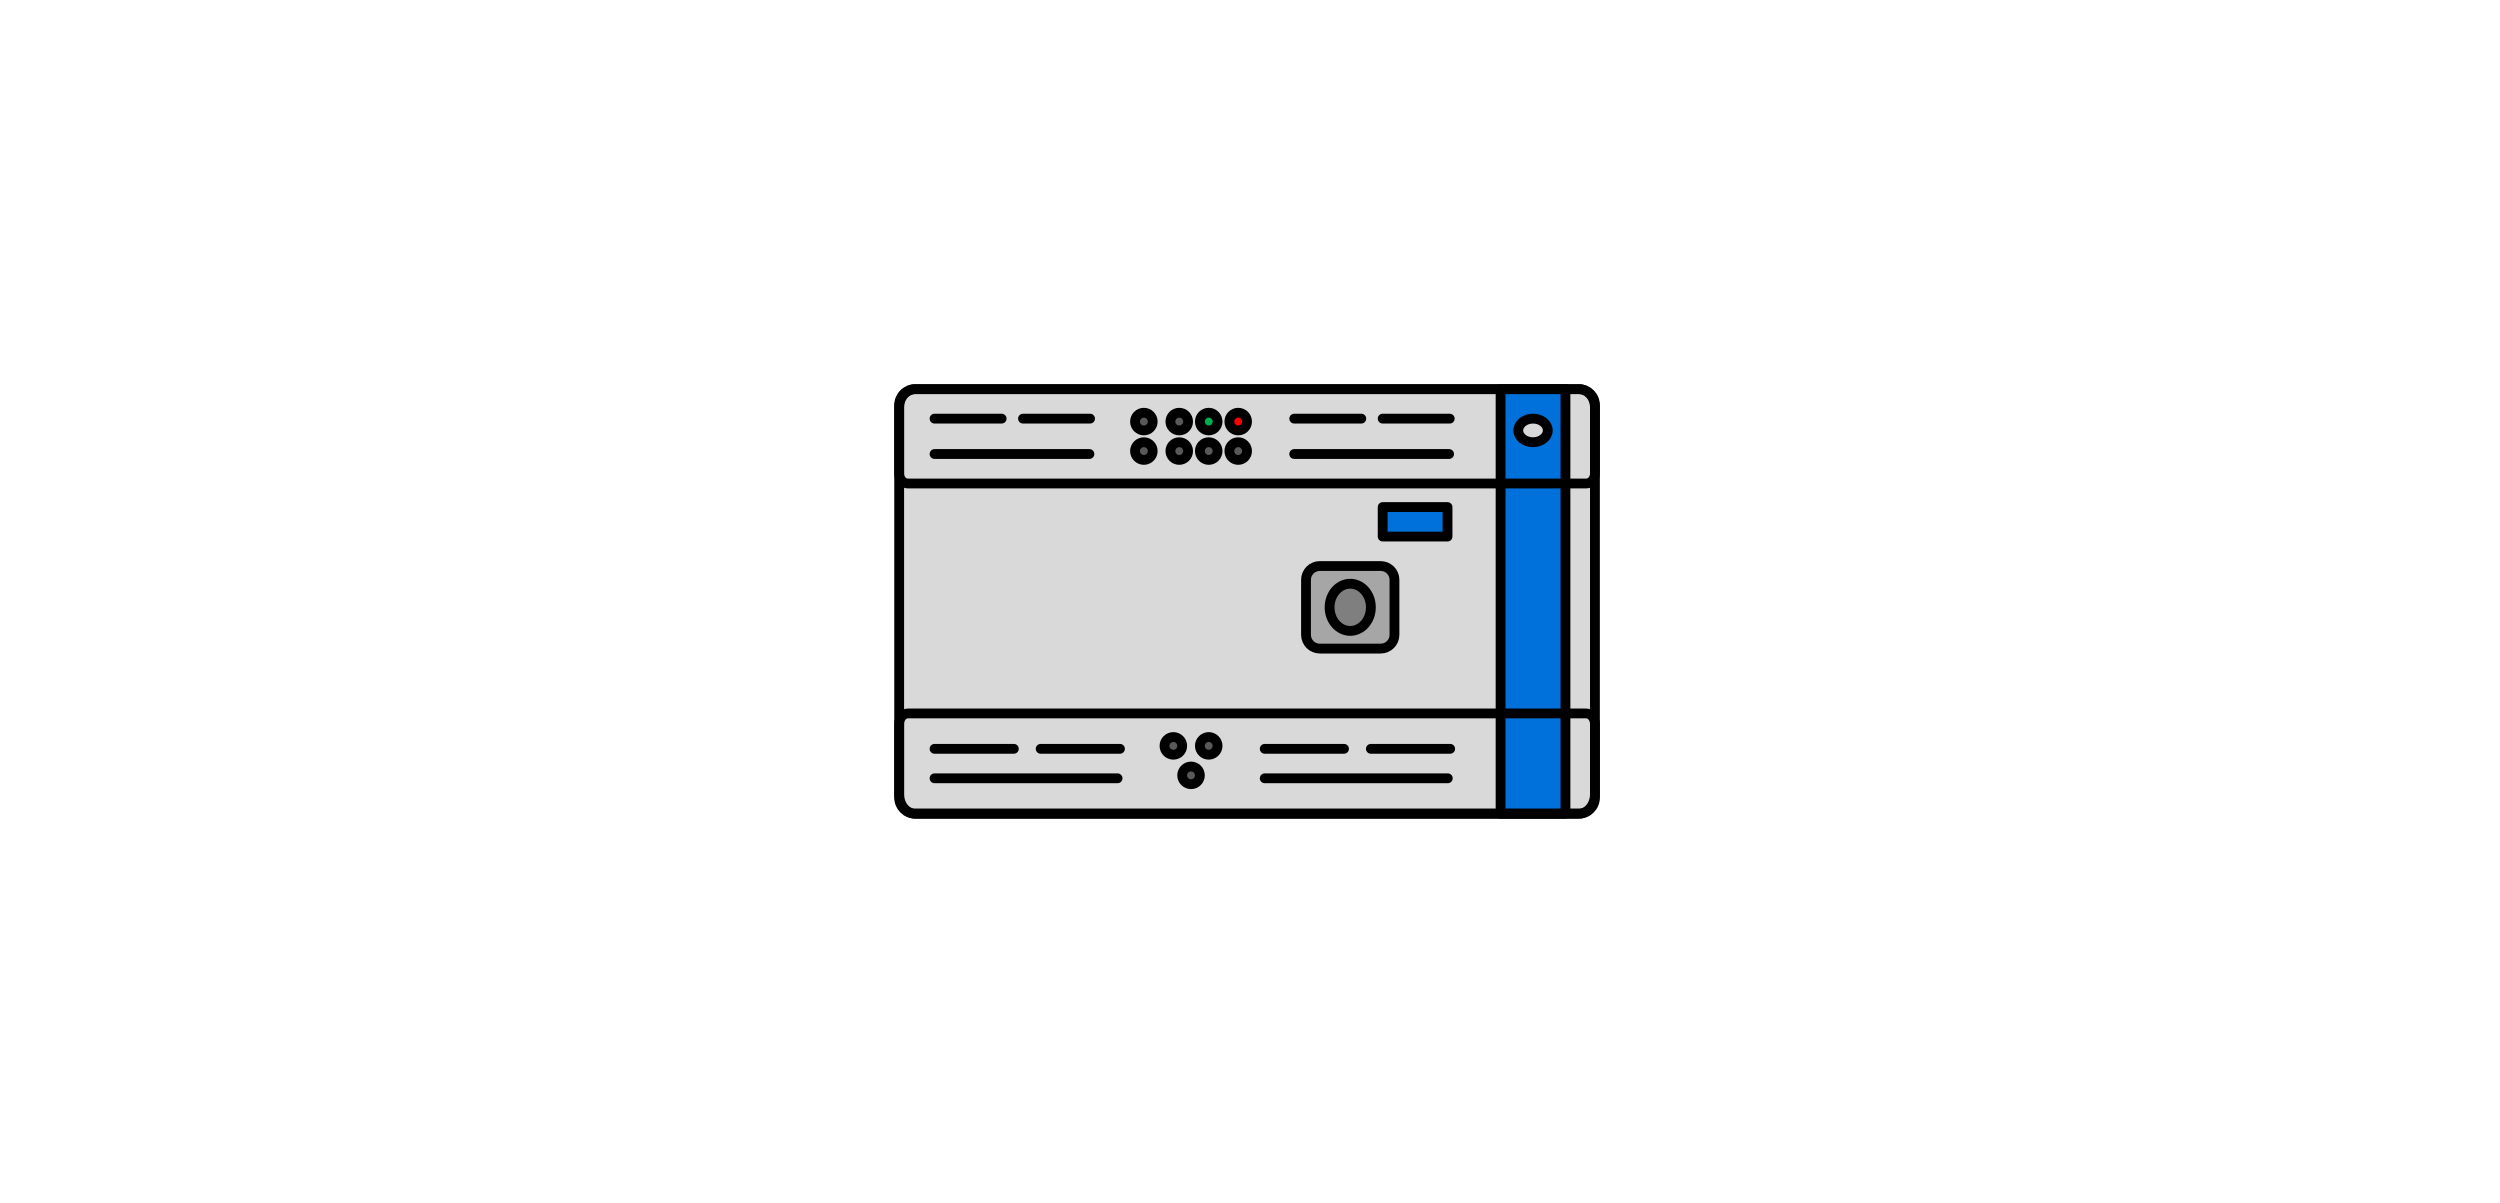
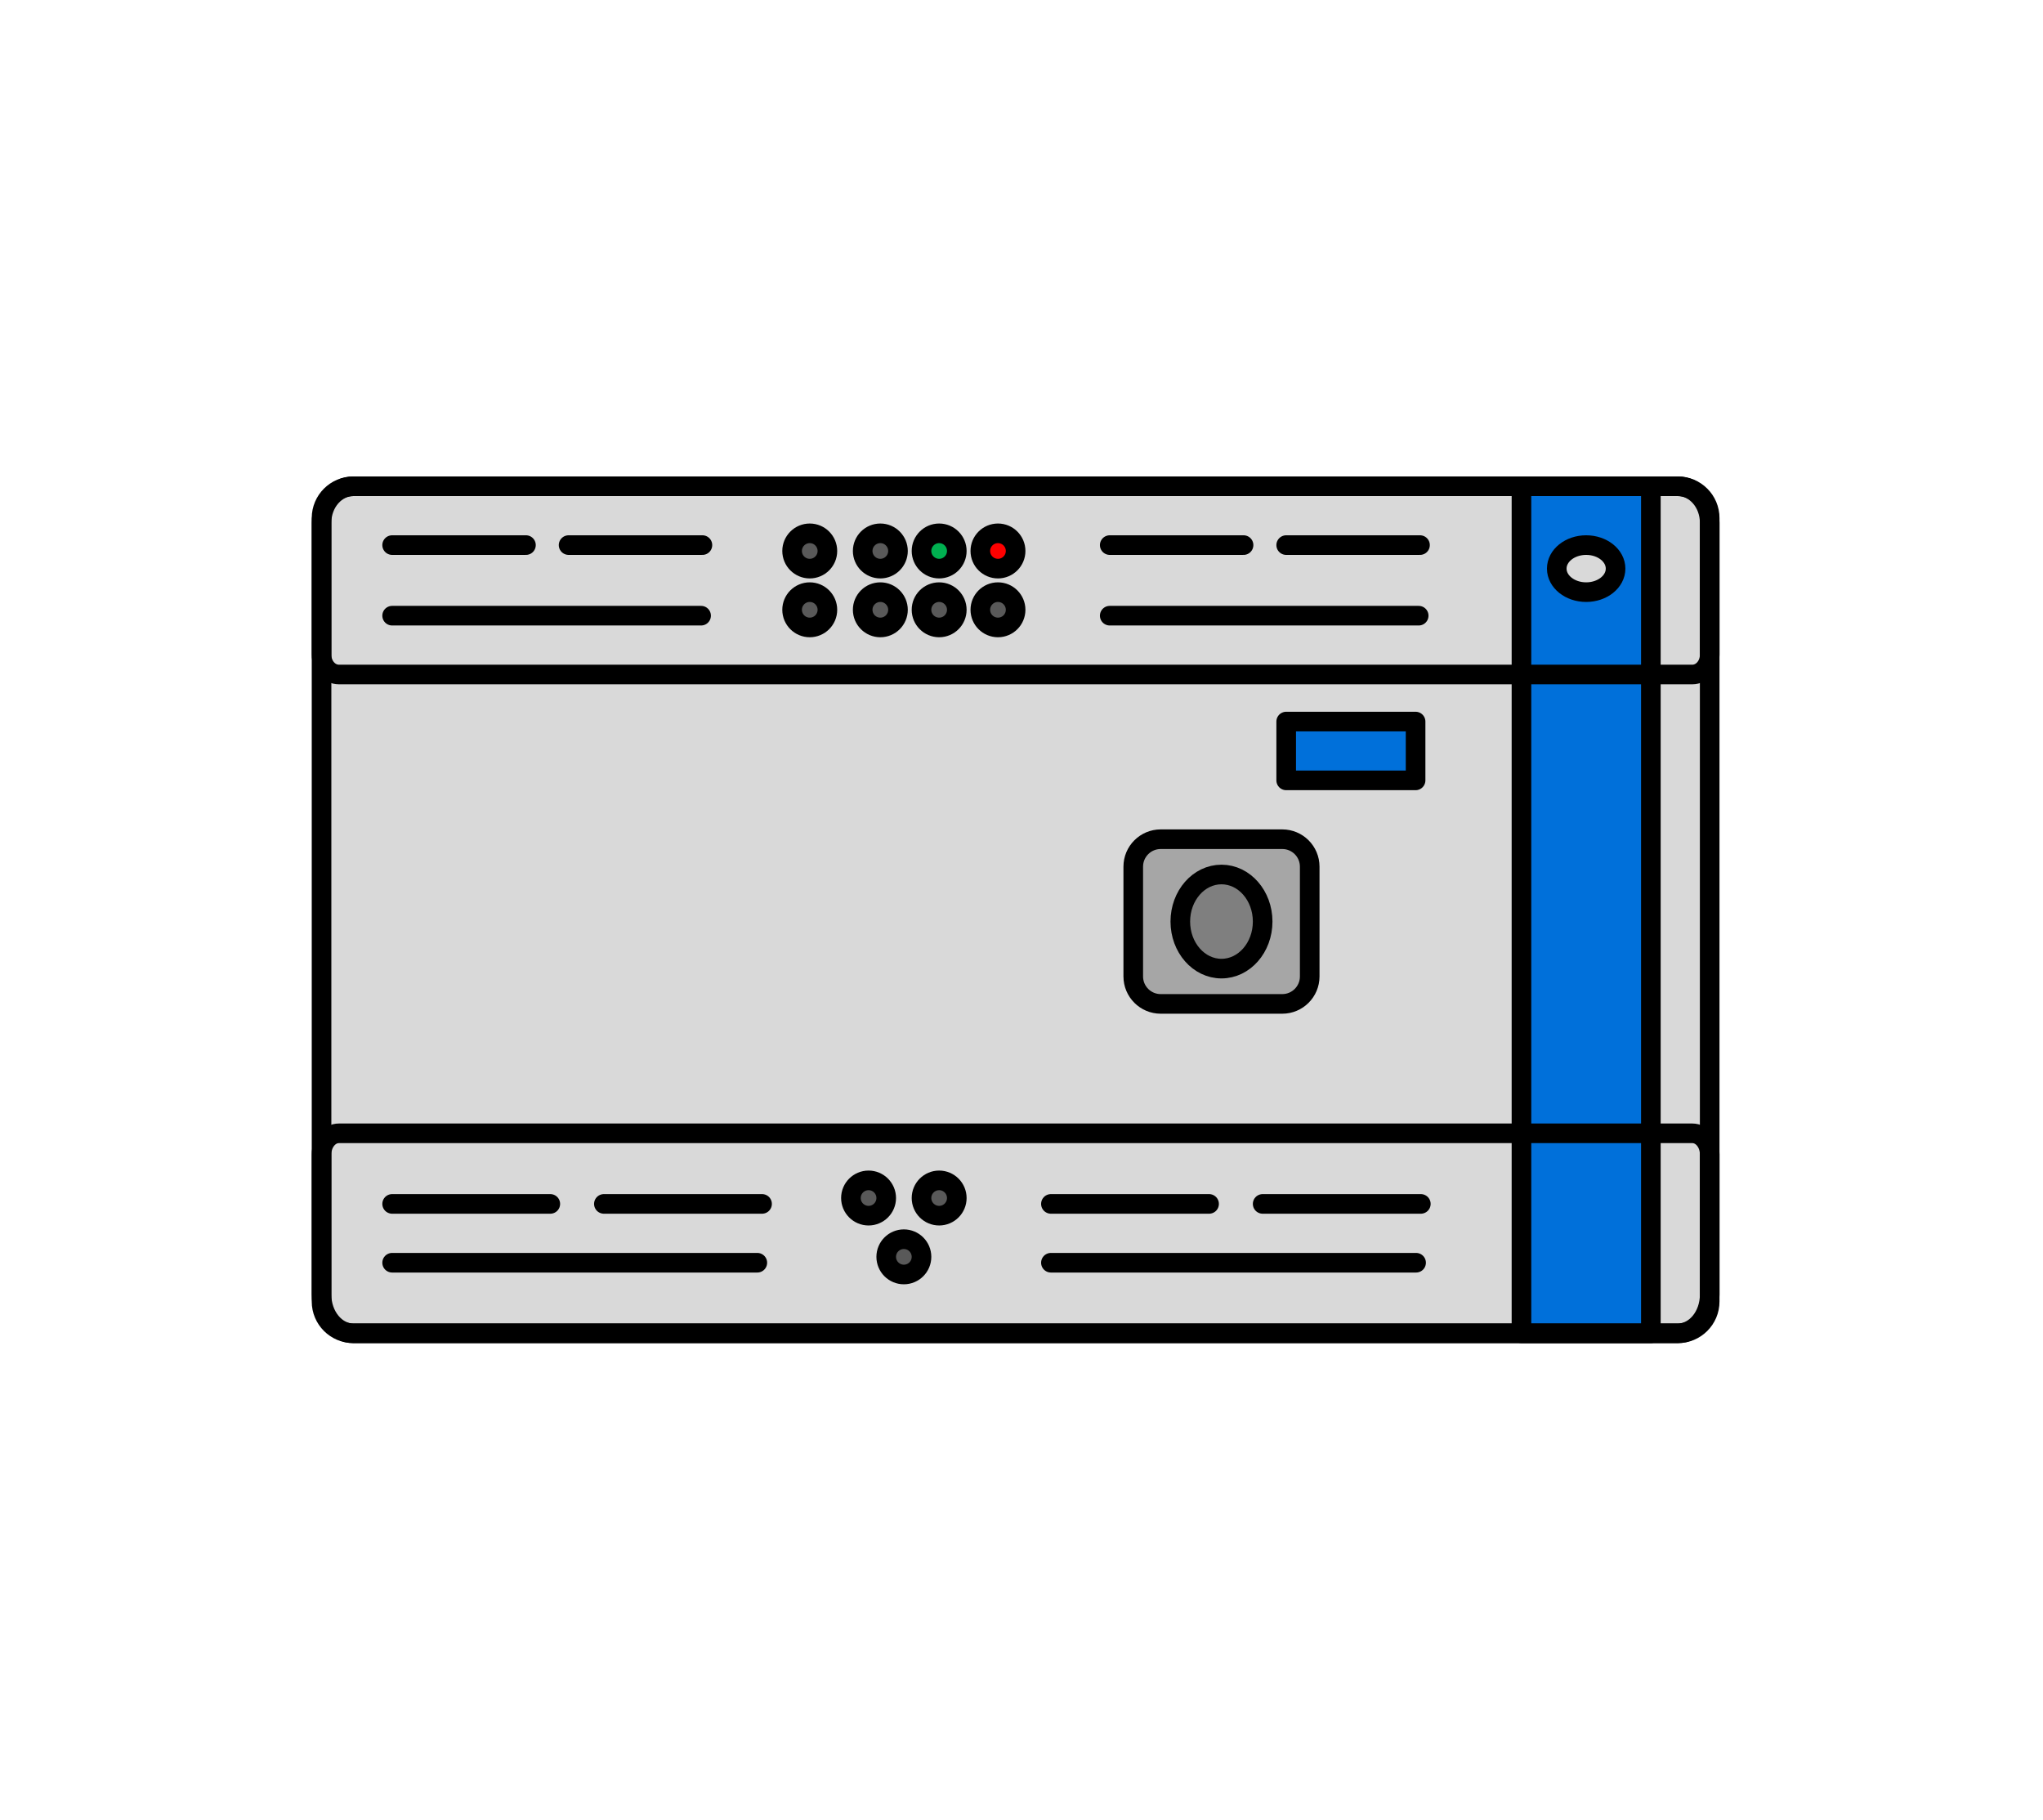
- <svg xmlns="http://www.w3.org/2000/svg" width="424.0px" height="204.0px" overflow="hidden" viewBox="-151.5 -64.0 424.0 204.0">
-   <rect id="bounding-box" x="-151.5" y="-64.0" width="424.0" height="204.0" fill="none" pointer-events="all" />
-   <g transform="translate(-42 -292)">
-     <path d="M43 296.701C43 295.209 44.209 294 45.702 294L158.299 294C159.79 294 161 295.209 161 296.701L161 363.299C161 364.79 159.79 366 158.299 366L45.702 366C44.209 366 43 364.79 43 363.299Z" stroke="#000000" stroke-width="1.667" stroke-linecap="round" stroke-linejoin="round" stroke-miterlimit="10" fill="#D9D9D9" fill-rule="evenodd" />
-     <rect x="145" y="294" width="11" height="72" stroke="#000000" stroke-width="1.667" stroke-linecap="round" stroke-linejoin="round" stroke-miterlimit="10" fill="#0070DA" />
-     <path d="M45.714 294 158.286 294C159.785 294 161 295.387 161 297.098L161 308.318C161 309.247 160.34 310 159.527 310L44.473 310C43.66 310 43 309.247 43 308.318L43 297.098C43 295.387 44.215 294 45.714 294Z" stroke="#000000" stroke-width="1.667" stroke-linecap="round" stroke-linejoin="round" stroke-miterlimit="10" fill="none" fill-rule="evenodd" />
-     <path d="M44.473 349 159.527 349C160.34 349 161 349.8 161 350.788L161 362.708C161 364.526 159.785 366 158.286 366L45.714 366C44.215 366 43 364.526 43 362.708L43 350.788C43 349.8 43.66 349 44.473 349Z" stroke="#000000" stroke-width="1.667" stroke-linecap="round" stroke-linejoin="round" stroke-miterlimit="10" fill="none" fill-rule="evenodd" />
-     <path d="M125 299 136.376 299" stroke="#000000" stroke-width="1.667" stroke-linecap="round" stroke-linejoin="round" stroke-miterlimit="10" fill="none" fill-rule="evenodd" />
-     <path d="M110 305 136.264 305" stroke="#000000" stroke-width="1.667" stroke-linecap="round" stroke-linejoin="round" stroke-miterlimit="10" fill="none" fill-rule="evenodd" />
-     <path d="M110 299 121.376 299" stroke="#000000" stroke-width="1.667" stroke-linecap="round" stroke-linejoin="round" stroke-miterlimit="10" fill="none" fill-rule="evenodd" />
-     <path d="M112 326.333C112 325.045 113.045 324 114.333 324L124.667 324C125.955 324 127 325.045 127 326.333L127 335.667C127 336.955 125.955 338 124.667 338L114.333 338C113.045 338 112 336.955 112 335.667Z" stroke="#000000" stroke-width="1.667" stroke-linecap="round" stroke-linejoin="round" stroke-miterlimit="10" fill="#A6A6A6" fill-rule="evenodd" />
-     <path d="M116 331C116 328.791 117.567 327 119.5 327 121.433 327 123 328.791 123 331 123 333.209 121.433 335 119.5 335 117.567 335 116 333.209 116 331Z" stroke="#000000" stroke-width="1.667" stroke-linecap="round" stroke-linejoin="round" stroke-miterlimit="10" fill="#7F7F7F" fill-rule="evenodd" />
-     <rect x="125" y="314" width="11" height="5" stroke="#000000" stroke-width="1.667" stroke-linecap="round" stroke-linejoin="round" stroke-miterlimit="10" fill="#0070DA" />
-     <path d="M148 301C148 299.895 149.119 299 150.5 299 151.881 299 153 299.895 153 301 153 302.105 151.881 303 150.5 303 149.119 303 148 302.105 148 301Z" stroke="#000000" stroke-width="1.667" stroke-miterlimit="8" fill="#D9D9D9" fill-rule="evenodd" />
-     <path d="M64 299 75.376 299" stroke="#000000" stroke-width="1.667" stroke-linecap="round" stroke-linejoin="round" stroke-miterlimit="10" fill="none" fill-rule="evenodd" />
-     <path d="M49 305 75.264 305" stroke="#000000" stroke-width="1.667" stroke-linecap="round" stroke-linejoin="round" stroke-miterlimit="10" fill="none" fill-rule="evenodd" />
-     <path d="M49 299 60.376 299" stroke="#000000" stroke-width="1.667" stroke-linecap="round" stroke-linejoin="round" stroke-miterlimit="10" fill="none" fill-rule="evenodd" />
-     <path d="M83 299.5C83 298.672 83.672 298 84.5 298 85.328 298 86 298.672 86 299.5 86 300.328 85.328 301 84.5 301 83.672 301 83 300.328 83 299.5Z" stroke="#000000" stroke-width="1.667" stroke-miterlimit="8" fill="#595959" fill-rule="evenodd" />
-     <path d="M89 299.5C89 298.672 89.672 298 90.5 298 91.328 298 92 298.672 92 299.5 92 300.328 91.328 301 90.5 301 89.672 301 89 300.328 89 299.5Z" stroke="#000000" stroke-width="1.667" stroke-miterlimit="8" fill="#595959" fill-rule="evenodd" />
-     <path d="M94 299.5C94 298.672 94.672 298 95.5 298 96.328 298 97 298.672 97 299.5 97 300.328 96.328 301 95.5 301 94.672 301 94 300.328 94 299.5Z" stroke="#000000" stroke-width="1.667" stroke-miterlimit="8" fill="#00B050" fill-rule="evenodd" />
-     <path d="M99 299.5C99 298.672 99.672 298 100.5 298 101.328 298 102 298.672 102 299.5 102 300.328 101.328 301 100.5 301 99.672 301 99 300.328 99 299.5Z" stroke="#000000" stroke-width="1.667" stroke-miterlimit="8" fill="#FF0000" fill-rule="evenodd" />
-     <path d="M83 304.5C83 303.672 83.672 303 84.5 303 85.328 303 86 303.672 86 304.5 86 305.328 85.328 306 84.5 306 83.672 306 83 305.328 83 304.5Z" stroke="#000000" stroke-width="1.667" stroke-miterlimit="8" fill="#595959" fill-rule="evenodd" />
-     <path d="M89 304.5C89 303.672 89.672 303 90.5 303 91.328 303 92 303.672 92 304.5 92 305.328 91.328 306 90.5 306 89.672 306 89 305.328 89 304.5Z" stroke="#000000" stroke-width="1.667" stroke-miterlimit="8" fill="#595959" fill-rule="evenodd" />
-     <path d="M94 304.5C94 303.672 94.672 303 95.5 303 96.328 303 97 303.672 97 304.5 97 305.328 96.328 306 95.5 306 94.672 306 94 305.328 94 304.5Z" stroke="#000000" stroke-width="1.667" stroke-miterlimit="8" fill="#595959" fill-rule="evenodd" />
-     <path d="M99 304.5C99 303.672 99.672 303 100.5 303 101.328 303 102 303.672 102 304.5 102 305.328 101.328 306 100.5 306 99.672 306 99 305.328 99 304.5Z" stroke="#000000" stroke-width="1.667" stroke-miterlimit="8" fill="#595959" fill-rule="evenodd" />
-     <path d="M88 354.5C88 353.672 88.672 353 89.5 353 90.328 353 91 353.672 91 354.5 91 355.328 90.328 356 89.5 356 88.672 356 88 355.328 88 354.5Z" stroke="#000000" stroke-width="1.667" stroke-miterlimit="8" fill="#595959" fill-rule="evenodd" />
-     <path d="M94 354.5C94 353.672 94.672 353 95.5 353 96.328 353 97 353.672 97 354.5 97 355.328 96.328 356 95.5 356 94.672 356 94 355.328 94 354.5Z" stroke="#000000" stroke-width="1.667" stroke-miterlimit="8" fill="#595959" fill-rule="evenodd" />
-     <path d="M91 359.5C91 358.672 91.672 358 92.5 358 93.328 358 94 358.672 94 359.5 94 360.328 93.328 361 92.5 361 91.672 361 91 360.328 91 359.5Z" stroke="#000000" stroke-width="1.667" stroke-miterlimit="8" fill="#595959" fill-rule="evenodd" />
-     <path d="M123 355 136.446 355" stroke="#000000" stroke-width="1.667" stroke-linecap="round" stroke-linejoin="round" stroke-miterlimit="10" fill="none" fill-rule="evenodd" />
-     <path d="M105 360 136.043 360" stroke="#000000" stroke-width="1.667" stroke-linecap="round" stroke-linejoin="round" stroke-miterlimit="10" fill="none" fill-rule="evenodd" />
-     <path d="M105 355 118.446 355" stroke="#000000" stroke-width="1.667" stroke-linecap="round" stroke-linejoin="round" stroke-miterlimit="10" fill="none" fill-rule="evenodd" />
-     <path d="M67 355 80.446 355" stroke="#000000" stroke-width="1.667" stroke-linecap="round" stroke-linejoin="round" stroke-miterlimit="10" fill="none" fill-rule="evenodd" />
-     <path d="M49 360 80.043 360" stroke="#000000" stroke-width="1.667" stroke-linecap="round" stroke-linejoin="round" stroke-miterlimit="10" fill="none" fill-rule="evenodd" />
-     <path d="M49 355 62.446 355" stroke="#000000" stroke-width="1.667" stroke-linecap="round" stroke-linejoin="round" stroke-miterlimit="10" fill="none" fill-rule="evenodd" />
+ <svg xmlns="http://www.w3.org/2000/svg" width="130.25px" height="116px" overflow="hidden" viewBox="-19.75 -29.5 130.25 116">
+   <rect id="bounding-box" x="-19.75" y="-29.5" width="130.25" height="116" fill="none" pointer-events="all" />
+   <g id="svg_scaling_group" transform="scale(0.7499985)">
+     <g transform="translate(-42 -292)">
+       <path d="M43 296.701C43 295.209 44.209 294 45.702 294L158.299 294C159.79 294 161 295.209 161 296.701L161 363.299C161 364.79 159.79 366 158.299 366L45.702 366C44.209 366 43 364.79 43 363.299Z" stroke="#000000" stroke-width="1.667" stroke-linecap="round" stroke-linejoin="round" stroke-miterlimit="10" fill="#D9D9D9" fill-rule="evenodd" />
+       <rect x="145" y="294" width="11" height="72" stroke="#000000" stroke-width="1.667" stroke-linecap="round" stroke-linejoin="round" stroke-miterlimit="10" fill="#0070DA" />
+       <path d="M45.714 294 158.286 294C159.785 294 161 295.387 161 297.098L161 308.318C161 309.247 160.34 310 159.527 310L44.473 310C43.66 310 43 309.247 43 308.318L43 297.098C43 295.387 44.215 294 45.714 294Z" stroke="#000000" stroke-width="1.667" stroke-linecap="round" stroke-linejoin="round" stroke-miterlimit="10" fill="none" fill-rule="evenodd" />
+       <path d="M44.473 349 159.527 349C160.34 349 161 349.8 161 350.788L161 362.708C161 364.526 159.785 366 158.286 366L45.714 366C44.215 366 43 364.526 43 362.708L43 350.788C43 349.8 43.66 349 44.473 349Z" stroke="#000000" stroke-width="1.667" stroke-linecap="round" stroke-linejoin="round" stroke-miterlimit="10" fill="none" fill-rule="evenodd" />
+       <path d="M125 299 136.376 299" stroke="#000000" stroke-width="1.667" stroke-linecap="round" stroke-linejoin="round" stroke-miterlimit="10" fill="none" fill-rule="evenodd" />
+       <path d="M110 305 136.264 305" stroke="#000000" stroke-width="1.667" stroke-linecap="round" stroke-linejoin="round" stroke-miterlimit="10" fill="none" fill-rule="evenodd" />
+       <path d="M110 299 121.376 299" stroke="#000000" stroke-width="1.667" stroke-linecap="round" stroke-linejoin="round" stroke-miterlimit="10" fill="none" fill-rule="evenodd" />
+       <path d="M112 326.333C112 325.045 113.045 324 114.333 324L124.667 324C125.955 324 127 325.045 127 326.333L127 335.667C127 336.955 125.955 338 124.667 338L114.333 338C113.045 338 112 336.955 112 335.667Z" stroke="#000000" stroke-width="1.667" stroke-linecap="round" stroke-linejoin="round" stroke-miterlimit="10" fill="#A6A6A6" fill-rule="evenodd" />
+       <path d="M116 331C116 328.791 117.567 327 119.5 327 121.433 327 123 328.791 123 331 123 333.209 121.433 335 119.5 335 117.567 335 116 333.209 116 331Z" stroke="#000000" stroke-width="1.667" stroke-linecap="round" stroke-linejoin="round" stroke-miterlimit="10" fill="#7F7F7F" fill-rule="evenodd" />
+       <rect x="125" y="314" width="11" height="5" stroke="#000000" stroke-width="1.667" stroke-linecap="round" stroke-linejoin="round" stroke-miterlimit="10" fill="#0070DA" />
+       <path d="M148 301C148 299.895 149.119 299 150.5 299 151.881 299 153 299.895 153 301 153 302.105 151.881 303 150.5 303 149.119 303 148 302.105 148 301Z" stroke="#000000" stroke-width="1.667" stroke-miterlimit="8" fill="#D9D9D9" fill-rule="evenodd" />
+       <path d="M64 299 75.376 299" stroke="#000000" stroke-width="1.667" stroke-linecap="round" stroke-linejoin="round" stroke-miterlimit="10" fill="none" fill-rule="evenodd" />
+       <path d="M49 305 75.264 305" stroke="#000000" stroke-width="1.667" stroke-linecap="round" stroke-linejoin="round" stroke-miterlimit="10" fill="none" fill-rule="evenodd" />
+       <path d="M49 299 60.376 299" stroke="#000000" stroke-width="1.667" stroke-linecap="round" stroke-linejoin="round" stroke-miterlimit="10" fill="none" fill-rule="evenodd" />
+       <path d="M83 299.5C83 298.672 83.672 298 84.5 298 85.328 298 86 298.672 86 299.5 86 300.328 85.328 301 84.5 301 83.672 301 83 300.328 83 299.5Z" stroke="#000000" stroke-width="1.667" stroke-miterlimit="8" fill="#595959" fill-rule="evenodd" />
+       <path d="M89 299.5C89 298.672 89.672 298 90.5 298 91.328 298 92 298.672 92 299.5 92 300.328 91.328 301 90.5 301 89.672 301 89 300.328 89 299.5Z" stroke="#000000" stroke-width="1.667" stroke-miterlimit="8" fill="#595959" fill-rule="evenodd" />
+       <path d="M94 299.5C94 298.672 94.672 298 95.5 298 96.328 298 97 298.672 97 299.5 97 300.328 96.328 301 95.5 301 94.672 301 94 300.328 94 299.5Z" stroke="#000000" stroke-width="1.667" stroke-miterlimit="8" fill="#00B050" fill-rule="evenodd" />
+       <path d="M99 299.5C99 298.672 99.672 298 100.5 298 101.328 298 102 298.672 102 299.5 102 300.328 101.328 301 100.5 301 99.672 301 99 300.328 99 299.5Z" stroke="#000000" stroke-width="1.667" stroke-miterlimit="8" fill="#FF0000" fill-rule="evenodd" />
+       <path d="M83 304.5C83 303.672 83.672 303 84.5 303 85.328 303 86 303.672 86 304.5 86 305.328 85.328 306 84.5 306 83.672 306 83 305.328 83 304.5Z" stroke="#000000" stroke-width="1.667" stroke-miterlimit="8" fill="#595959" fill-rule="evenodd" />
+       <path d="M89 304.5C89 303.672 89.672 303 90.5 303 91.328 303 92 303.672 92 304.5 92 305.328 91.328 306 90.5 306 89.672 306 89 305.328 89 304.5Z" stroke="#000000" stroke-width="1.667" stroke-miterlimit="8" fill="#595959" fill-rule="evenodd" />
+       <path d="M94 304.5C94 303.672 94.672 303 95.5 303 96.328 303 97 303.672 97 304.5 97 305.328 96.328 306 95.5 306 94.672 306 94 305.328 94 304.5Z" stroke="#000000" stroke-width="1.667" stroke-miterlimit="8" fill="#595959" fill-rule="evenodd" />
+       <path d="M99 304.5C99 303.672 99.672 303 100.5 303 101.328 303 102 303.672 102 304.5 102 305.328 101.328 306 100.5 306 99.672 306 99 305.328 99 304.5Z" stroke="#000000" stroke-width="1.667" stroke-miterlimit="8" fill="#595959" fill-rule="evenodd" />
+       <path d="M88 354.5C88 353.672 88.672 353 89.5 353 90.328 353 91 353.672 91 354.5 91 355.328 90.328 356 89.5 356 88.672 356 88 355.328 88 354.5Z" stroke="#000000" stroke-width="1.667" stroke-miterlimit="8" fill="#595959" fill-rule="evenodd" />
+       <path d="M94 354.5C94 353.672 94.672 353 95.5 353 96.328 353 97 353.672 97 354.5 97 355.328 96.328 356 95.5 356 94.672 356 94 355.328 94 354.5Z" stroke="#000000" stroke-width="1.667" stroke-miterlimit="8" fill="#595959" fill-rule="evenodd" />
+       <path d="M91 359.5C91 358.672 91.672 358 92.5 358 93.328 358 94 358.672 94 359.5 94 360.328 93.328 361 92.5 361 91.672 361 91 360.328 91 359.5Z" stroke="#000000" stroke-width="1.667" stroke-miterlimit="8" fill="#595959" fill-rule="evenodd" />
+       <path d="M123 355 136.446 355" stroke="#000000" stroke-width="1.667" stroke-linecap="round" stroke-linejoin="round" stroke-miterlimit="10" fill="none" fill-rule="evenodd" />
+       <path d="M105 360 136.043 360" stroke="#000000" stroke-width="1.667" stroke-linecap="round" stroke-linejoin="round" stroke-miterlimit="10" fill="none" fill-rule="evenodd" />
+       <path d="M105 355 118.446 355" stroke="#000000" stroke-width="1.667" stroke-linecap="round" stroke-linejoin="round" stroke-miterlimit="10" fill="none" fill-rule="evenodd" />
+       <path d="M67 355 80.446 355" stroke="#000000" stroke-width="1.667" stroke-linecap="round" stroke-linejoin="round" stroke-miterlimit="10" fill="none" fill-rule="evenodd" />
+       <path d="M49 360 80.043 360" stroke="#000000" stroke-width="1.667" stroke-linecap="round" stroke-linejoin="round" stroke-miterlimit="10" fill="none" fill-rule="evenodd" />
+       <path d="M49 355 62.446 355" stroke="#000000" stroke-width="1.667" stroke-linecap="round" stroke-linejoin="round" stroke-miterlimit="10" fill="none" fill-rule="evenodd" />
+     </g>
  </g>
</svg>
